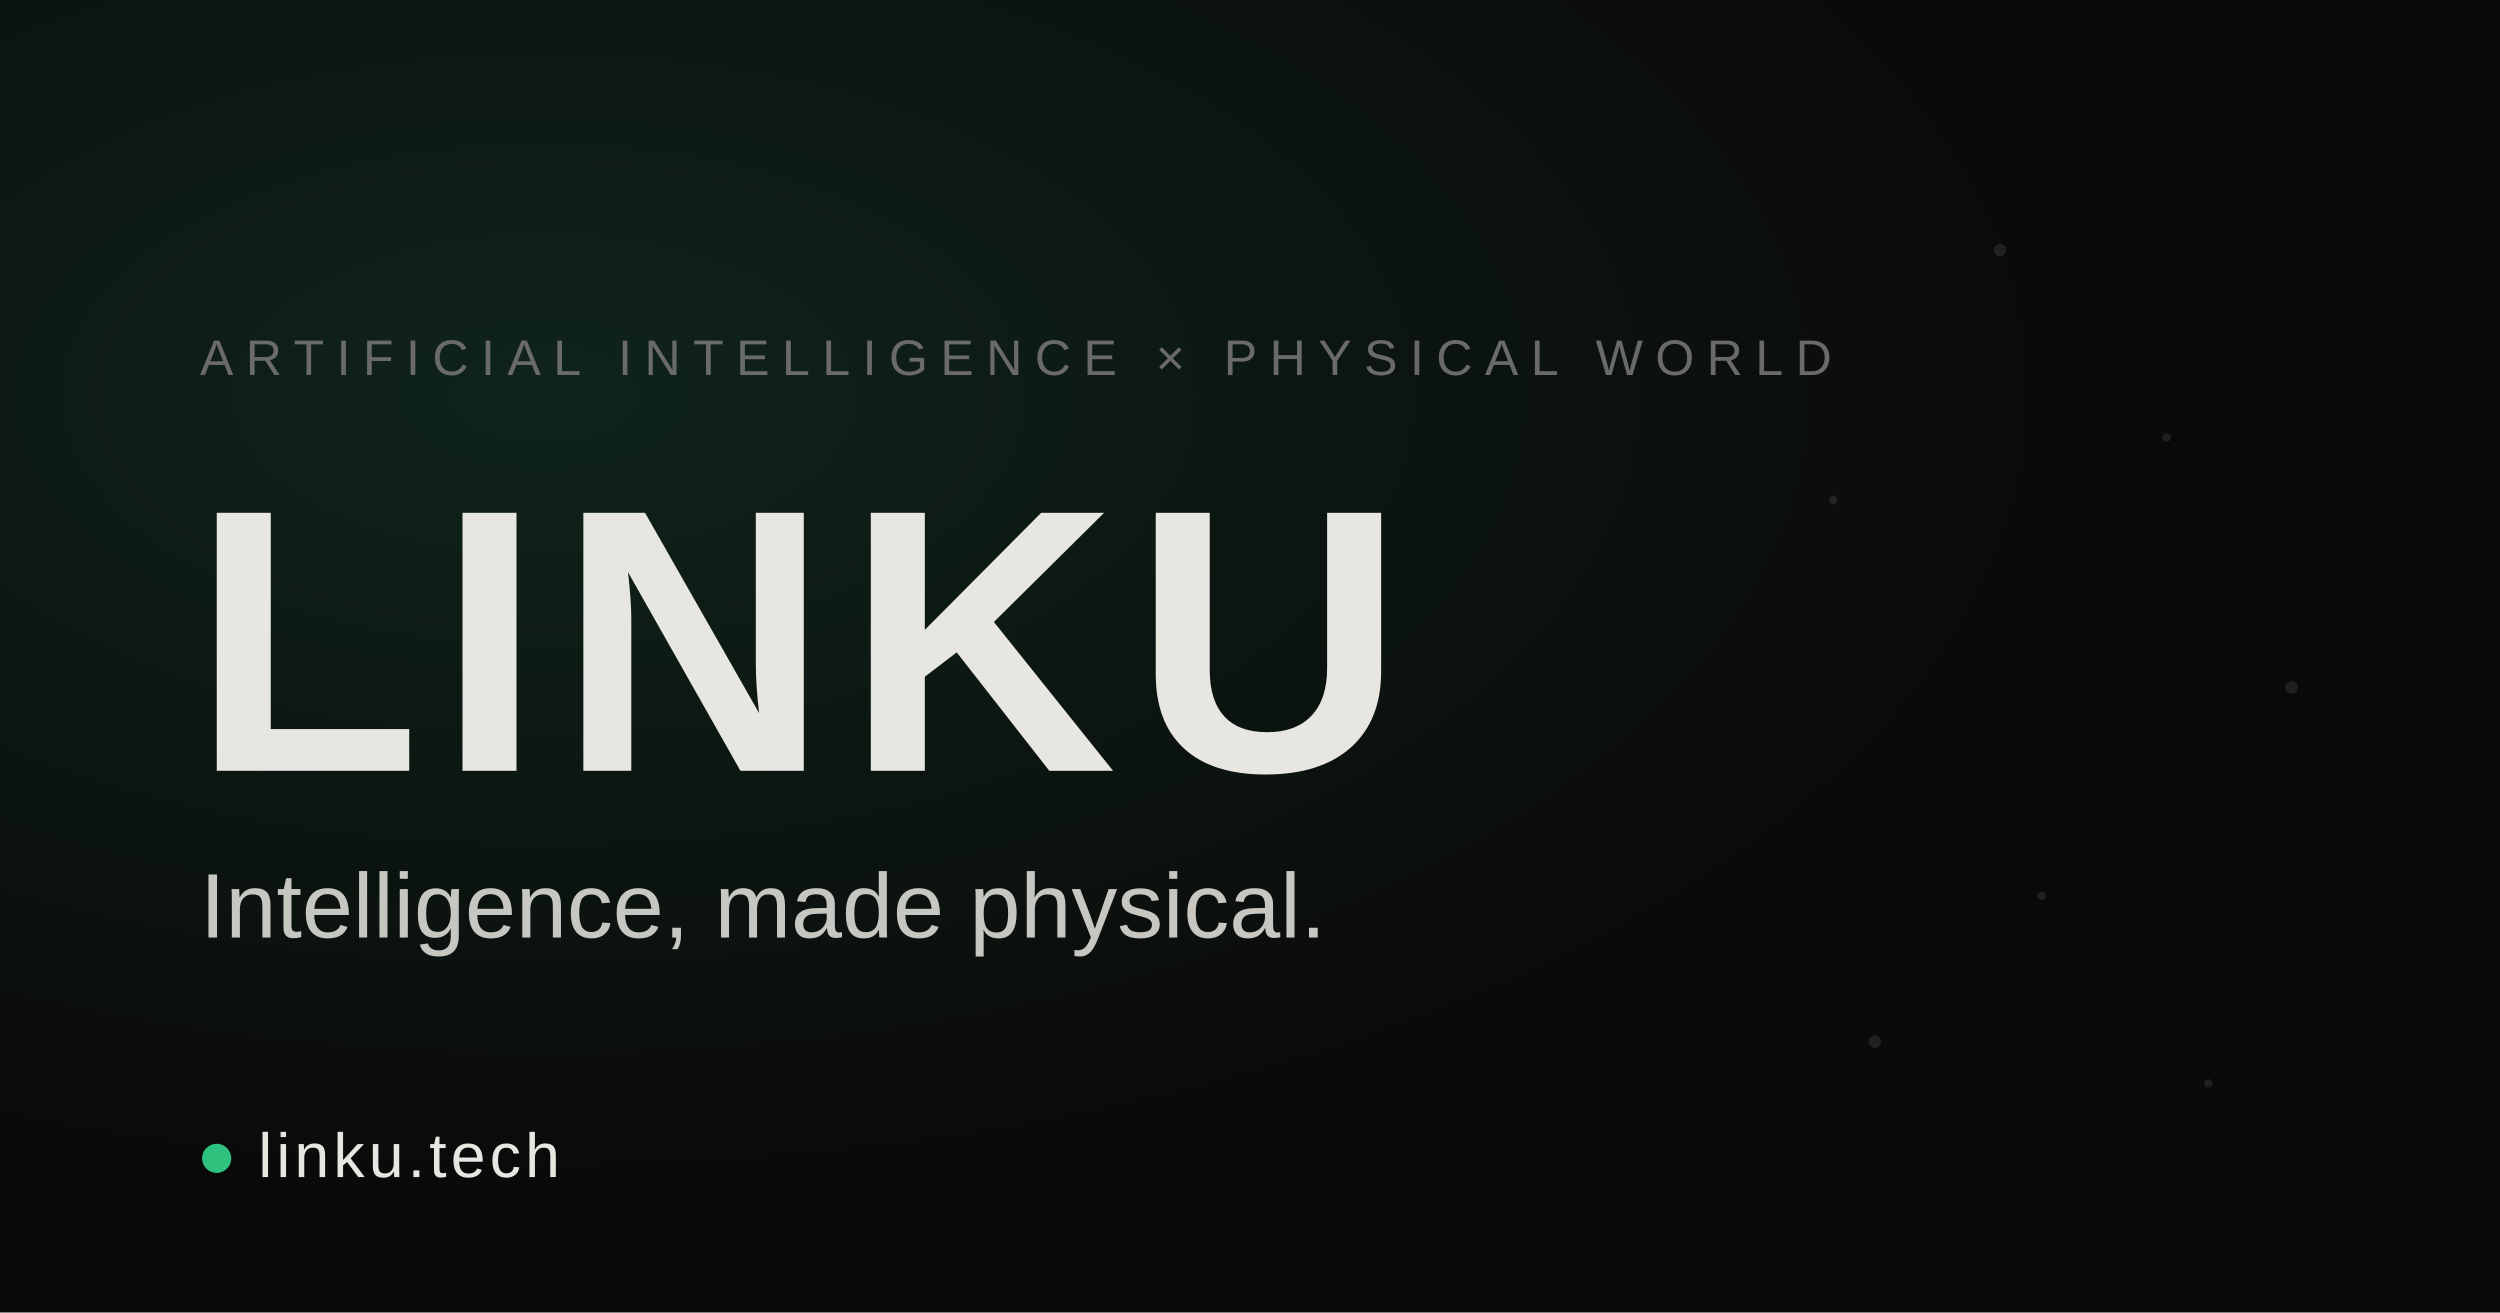
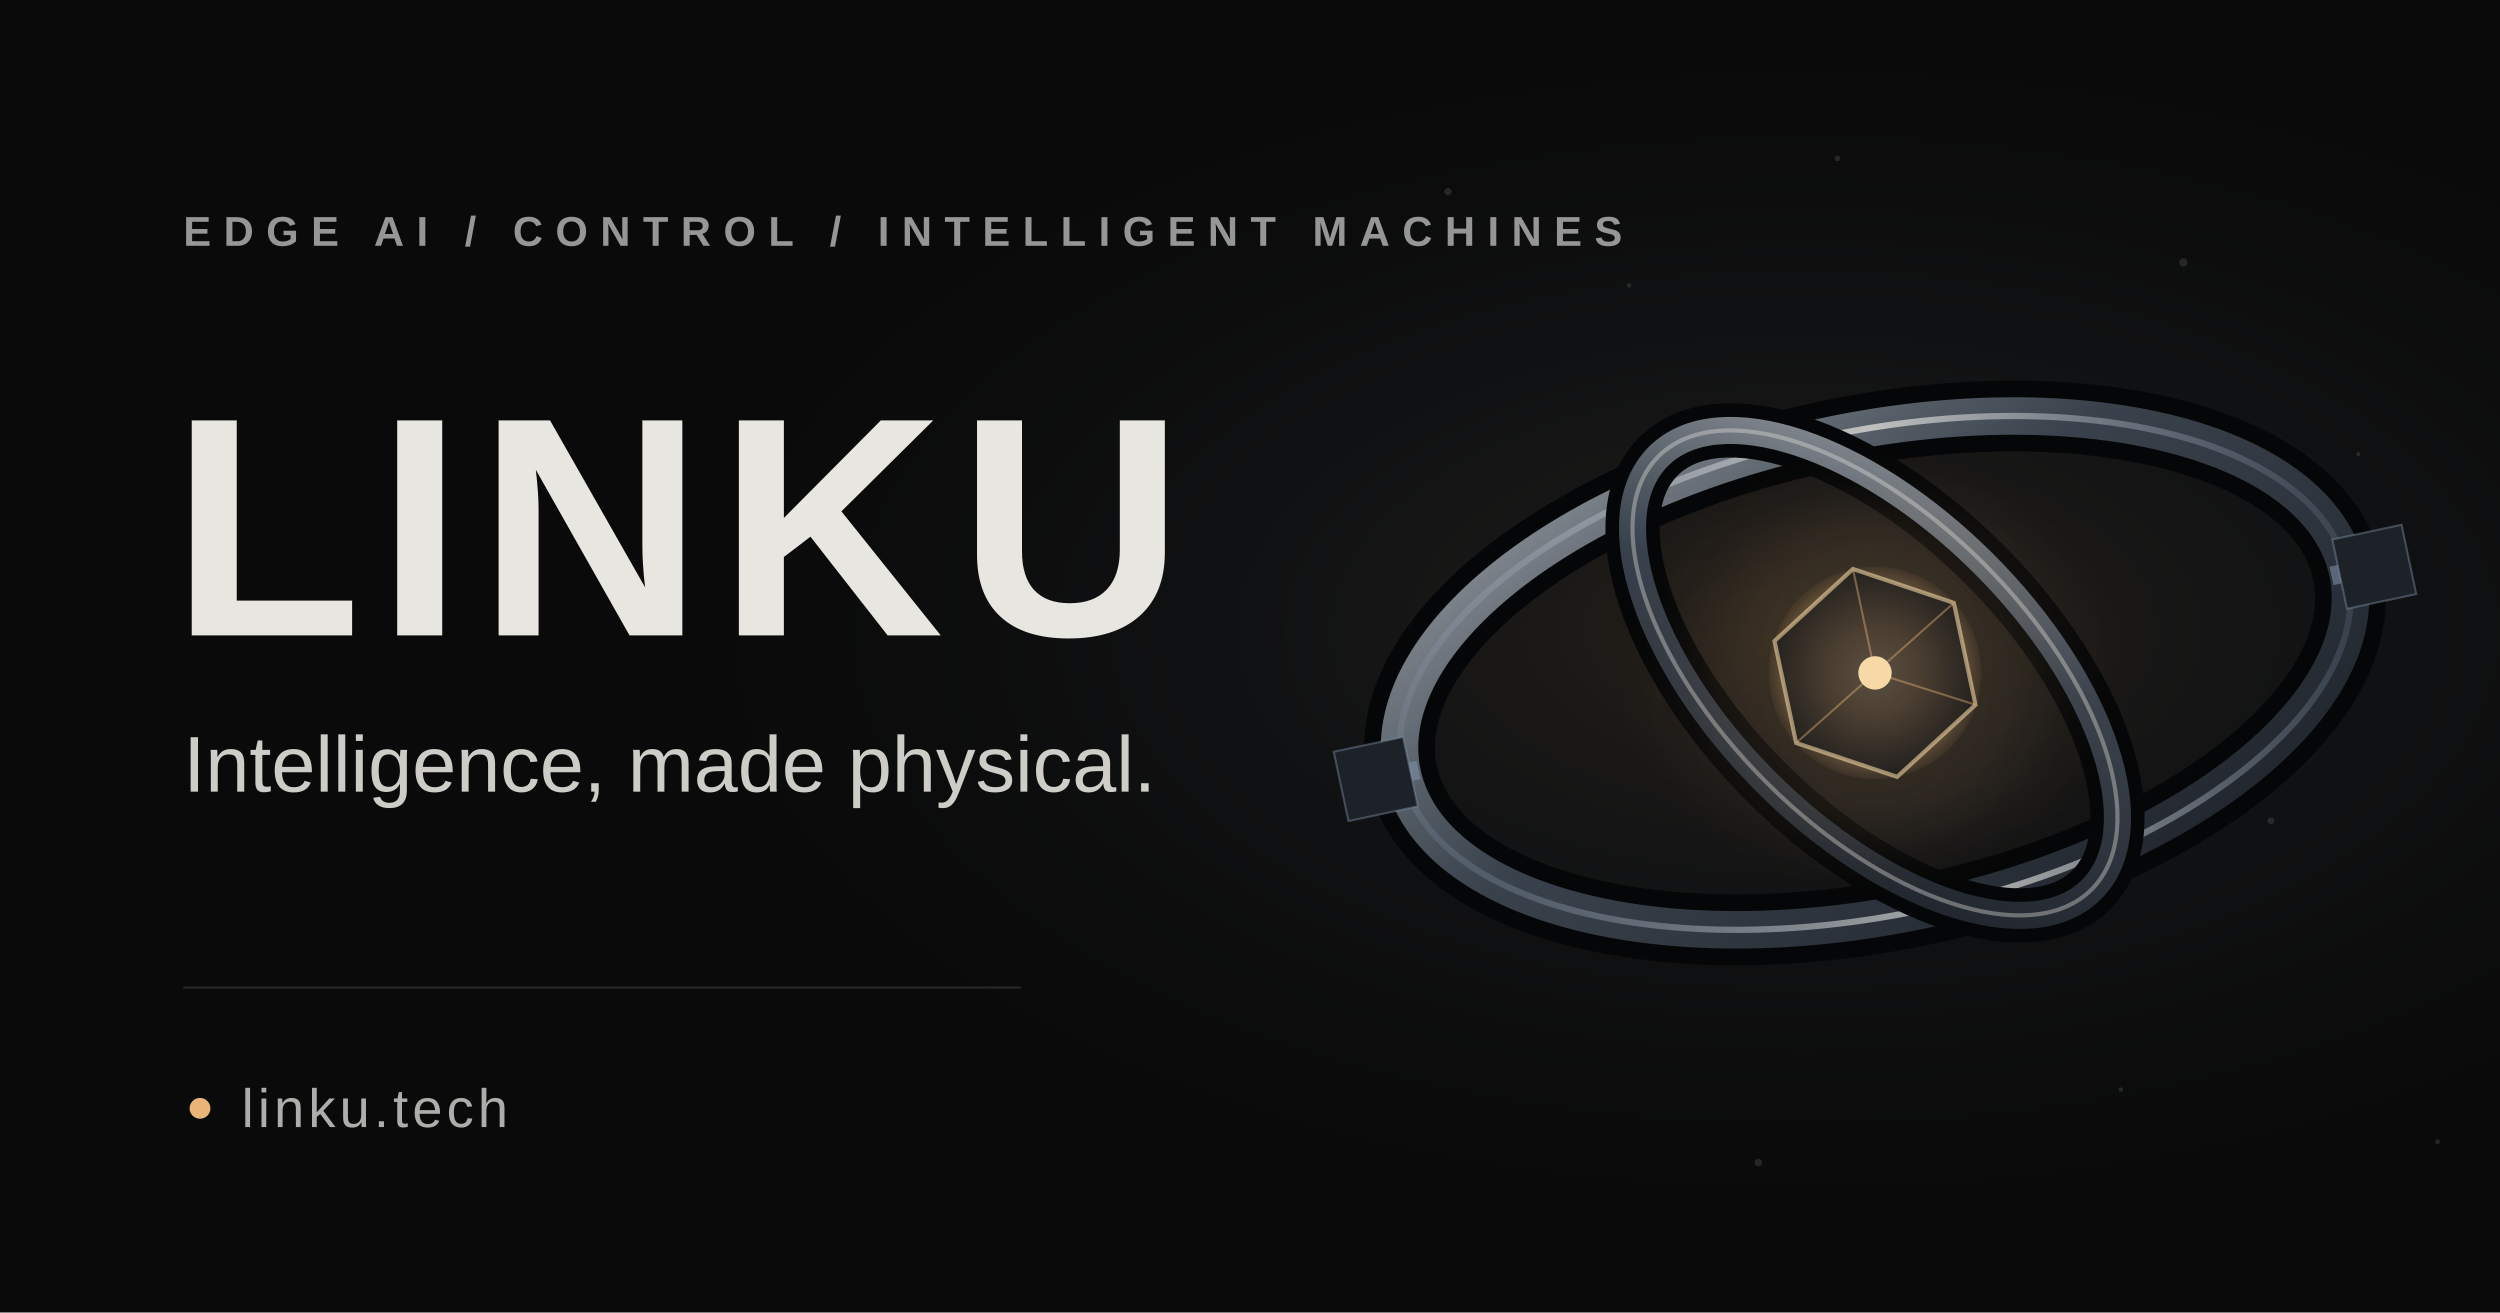
<svg xmlns="http://www.w3.org/2000/svg" viewBox="0 0 1200 630" width="1200" height="630">
  <defs>
-     <radialGradient id="glow" cx="22%" cy="30%" r="60%">
-       <stop offset="0%" stop-color="#2ec27e" stop-opacity="0.14" />
-       <stop offset="100%" stop-color="#2ec27e" stop-opacity="0" />
+     <radialGradient id="stage" cx="72%" cy="48%" r="48%">
+       <stop offset="0" stop-color="#e8b478" stop-opacity=".13" />
+       <stop offset=".48" stop-color="#8194ab" stop-opacity=".055" />
+       <stop offset="1" stop-color="#0a0a0a" stop-opacity="0" />
    </radialGradient>
+     <linearGradient id="steel" x1="0" y1="0" x2="1" y2="1">
+       <stop stop-color="#d7dde2" stop-opacity=".74" />
+       <stop offset=".42" stop-color="#8194ab" stop-opacity=".42" />
+       <stop offset="1" stop-color="#303945" stop-opacity=".5" />
+     </linearGradient>
+     <linearGradient id="edge" x1="0" y1="0" x2="1" y2="0">
+       <stop stop-color="#8194ab" stop-opacity=".22" />
+       <stop offset=".55" stop-color="#e8e6e0" stop-opacity=".72" />
+       <stop offset="1" stop-color="#8194ab" stop-opacity=".18" />
+     </linearGradient>
+     <radialGradient id="core">
+       <stop offset="0" stop-color="#f7d9a8" />
+       <stop offset=".38" stop-color="#e8b478" stop-opacity=".9" />
+       <stop offset="1" stop-color="#e8b478" stop-opacity=".06" />
+     </radialGradient>
+     <filter id="bloom" x="-150%" y="-150%" width="400%" height="400%">
+       <feGaussianBlur stdDeviation="18" />
+     </filter>
  </defs>
  <rect width="1200" height="630" fill="#0a0a0a" />
-   <rect width="1200" height="630" fill="url(#glow)" />
-   <g fill="#e8e6e0" fill-opacity="0.10">
-     <circle cx="960" cy="120" r="3" />
-     <circle cx="1040" cy="210" r="2" />
-     <circle cx="880" cy="240" r="2" />
-     <circle cx="1100" cy="330" r="3" />
-     <circle cx="980" cy="430" r="2" />
-     <circle cx="1060" cy="520" r="2" />
-     <circle cx="900" cy="500" r="3" />
+   <rect width="1200" height="630" fill="url(#stage)" />
+   <g fill="#e8e6e0" fill-opacity=".12">
+     <circle cx="695" cy="92" r="1.8" />
+     <circle cx="782" cy="137" r="1.1" />
+     <circle cx="882" cy="76" r="1.4" />
+     <circle cx="1048" cy="126" r="2" />
+     <circle cx="1132" cy="218" r="1" />
+     <circle cx="748" cy="278" r="1.2" />
+     <circle cx="1090" cy="394" r="1.6" />
+     <circle cx="1018" cy="523" r="1.1" />
+     <circle cx="844" cy="558" r="1.8" />
+     <circle cx="1170" cy="548" r="1.2" />
  </g>
-   <text x="96" y="180" fill="#6a6a6a" font-family="Arial, Helvetica, sans-serif" font-size="24" letter-spacing="6">ARTIFICIAL INTELLIGENCE × PHYSICAL WORLD</text>
-   <text x="92" y="370" fill="#e8e6e0" font-family="Arial, Helvetica, sans-serif" font-size="180" font-weight="800" letter-spacing="8">LINKU</text>
-   <text x="96" y="450" fill="#e8e6e0" fill-opacity="0.85" font-family="Arial, Helvetica, sans-serif" font-size="44" font-weight="300">Intelligence, made physical.</text>
-   <circle cx="104" cy="556" r="7" fill="#2ec27e" />
-   <text x="124" y="565" fill="#e8e6e0" font-family="Arial, Helvetica, sans-serif" font-size="30" letter-spacing="2">linku.tech</text>
+   <g transform="translate(900 323) rotate(-12)">
+     <ellipse rx="232" ry="116" fill="none" stroke="#050607" stroke-width="34" />
+     <ellipse rx="232" ry="116" fill="none" stroke="url(#steel)" stroke-width="18" />
+     <ellipse rx="232" ry="116" fill="none" stroke="url(#edge)" stroke-width="3" />
+     <path d="M-224 0h-28m476 0h28" stroke="#8194ab" stroke-opacity=".55" stroke-width="9" />
+     <rect x="-262" y="-17" width="34" height="34" fill="#1c2228" stroke="#8194ab" stroke-opacity=".42" />
+     <rect x="228" y="-17" width="34" height="34" fill="#1c2228" stroke="#8194ab" stroke-opacity=".42" />
+     <g transform="rotate(57)">
+       <ellipse rx="147" ry="74" fill="none" stroke="#050607" stroke-width="26" />
+       <ellipse rx="147" ry="74" fill="none" stroke="url(#steel)" stroke-width="13" />
+       <ellipse rx="147" ry="74" fill="none" stroke="#e8e6e0" stroke-opacity=".38" stroke-width="2" />
+     </g>
+     <circle r="82" fill="#e8b478" fill-opacity=".12" filter="url(#bloom)" />
+     <circle r="51" fill="url(#core)" fill-opacity=".92" />
+     <path d="M0-51 44-25 44 25 0 51-44 25-44-25Z" fill="#151719" fill-opacity=".68" stroke="#f7d9a8" stroke-opacity=".58" stroke-width="2" />
+     <path d="M0-51V0L44 25M0 0-44 25M0 0 44-25" fill="none" stroke="#e8b478" stroke-opacity=".42" />
+     <circle r="8" fill="#f7d9a8" />
+   </g>
+   <g font-family="Arial, Helvetica, sans-serif">
+     <text x="88" y="118" fill="#969696" font-size="20" font-weight="600" letter-spacing="6">EDGE AI  /  CONTROL  /  INTELLIGENT MACHINES</text>
+     <text x="82" y="305" fill="#e8e6e0" font-size="150" font-weight="800" letter-spacing="7">LINKU</text>
+     <text x="88" y="380" fill="#e8e6e0" fill-opacity=".88" font-size="38" font-weight="300">Intelligence, made physical.</text>
+     <line x1="88" y1="474" x2="490" y2="474" stroke="#e8e6e0" stroke-opacity=".14" />
+     <circle cx="96" cy="532" r="5" fill="#e8b478" />
+     <text x="116" y="541" fill="#e8e6e0" fill-opacity=".74" font-size="26" letter-spacing="2">linku.tech</text>
+   </g>
</svg>
